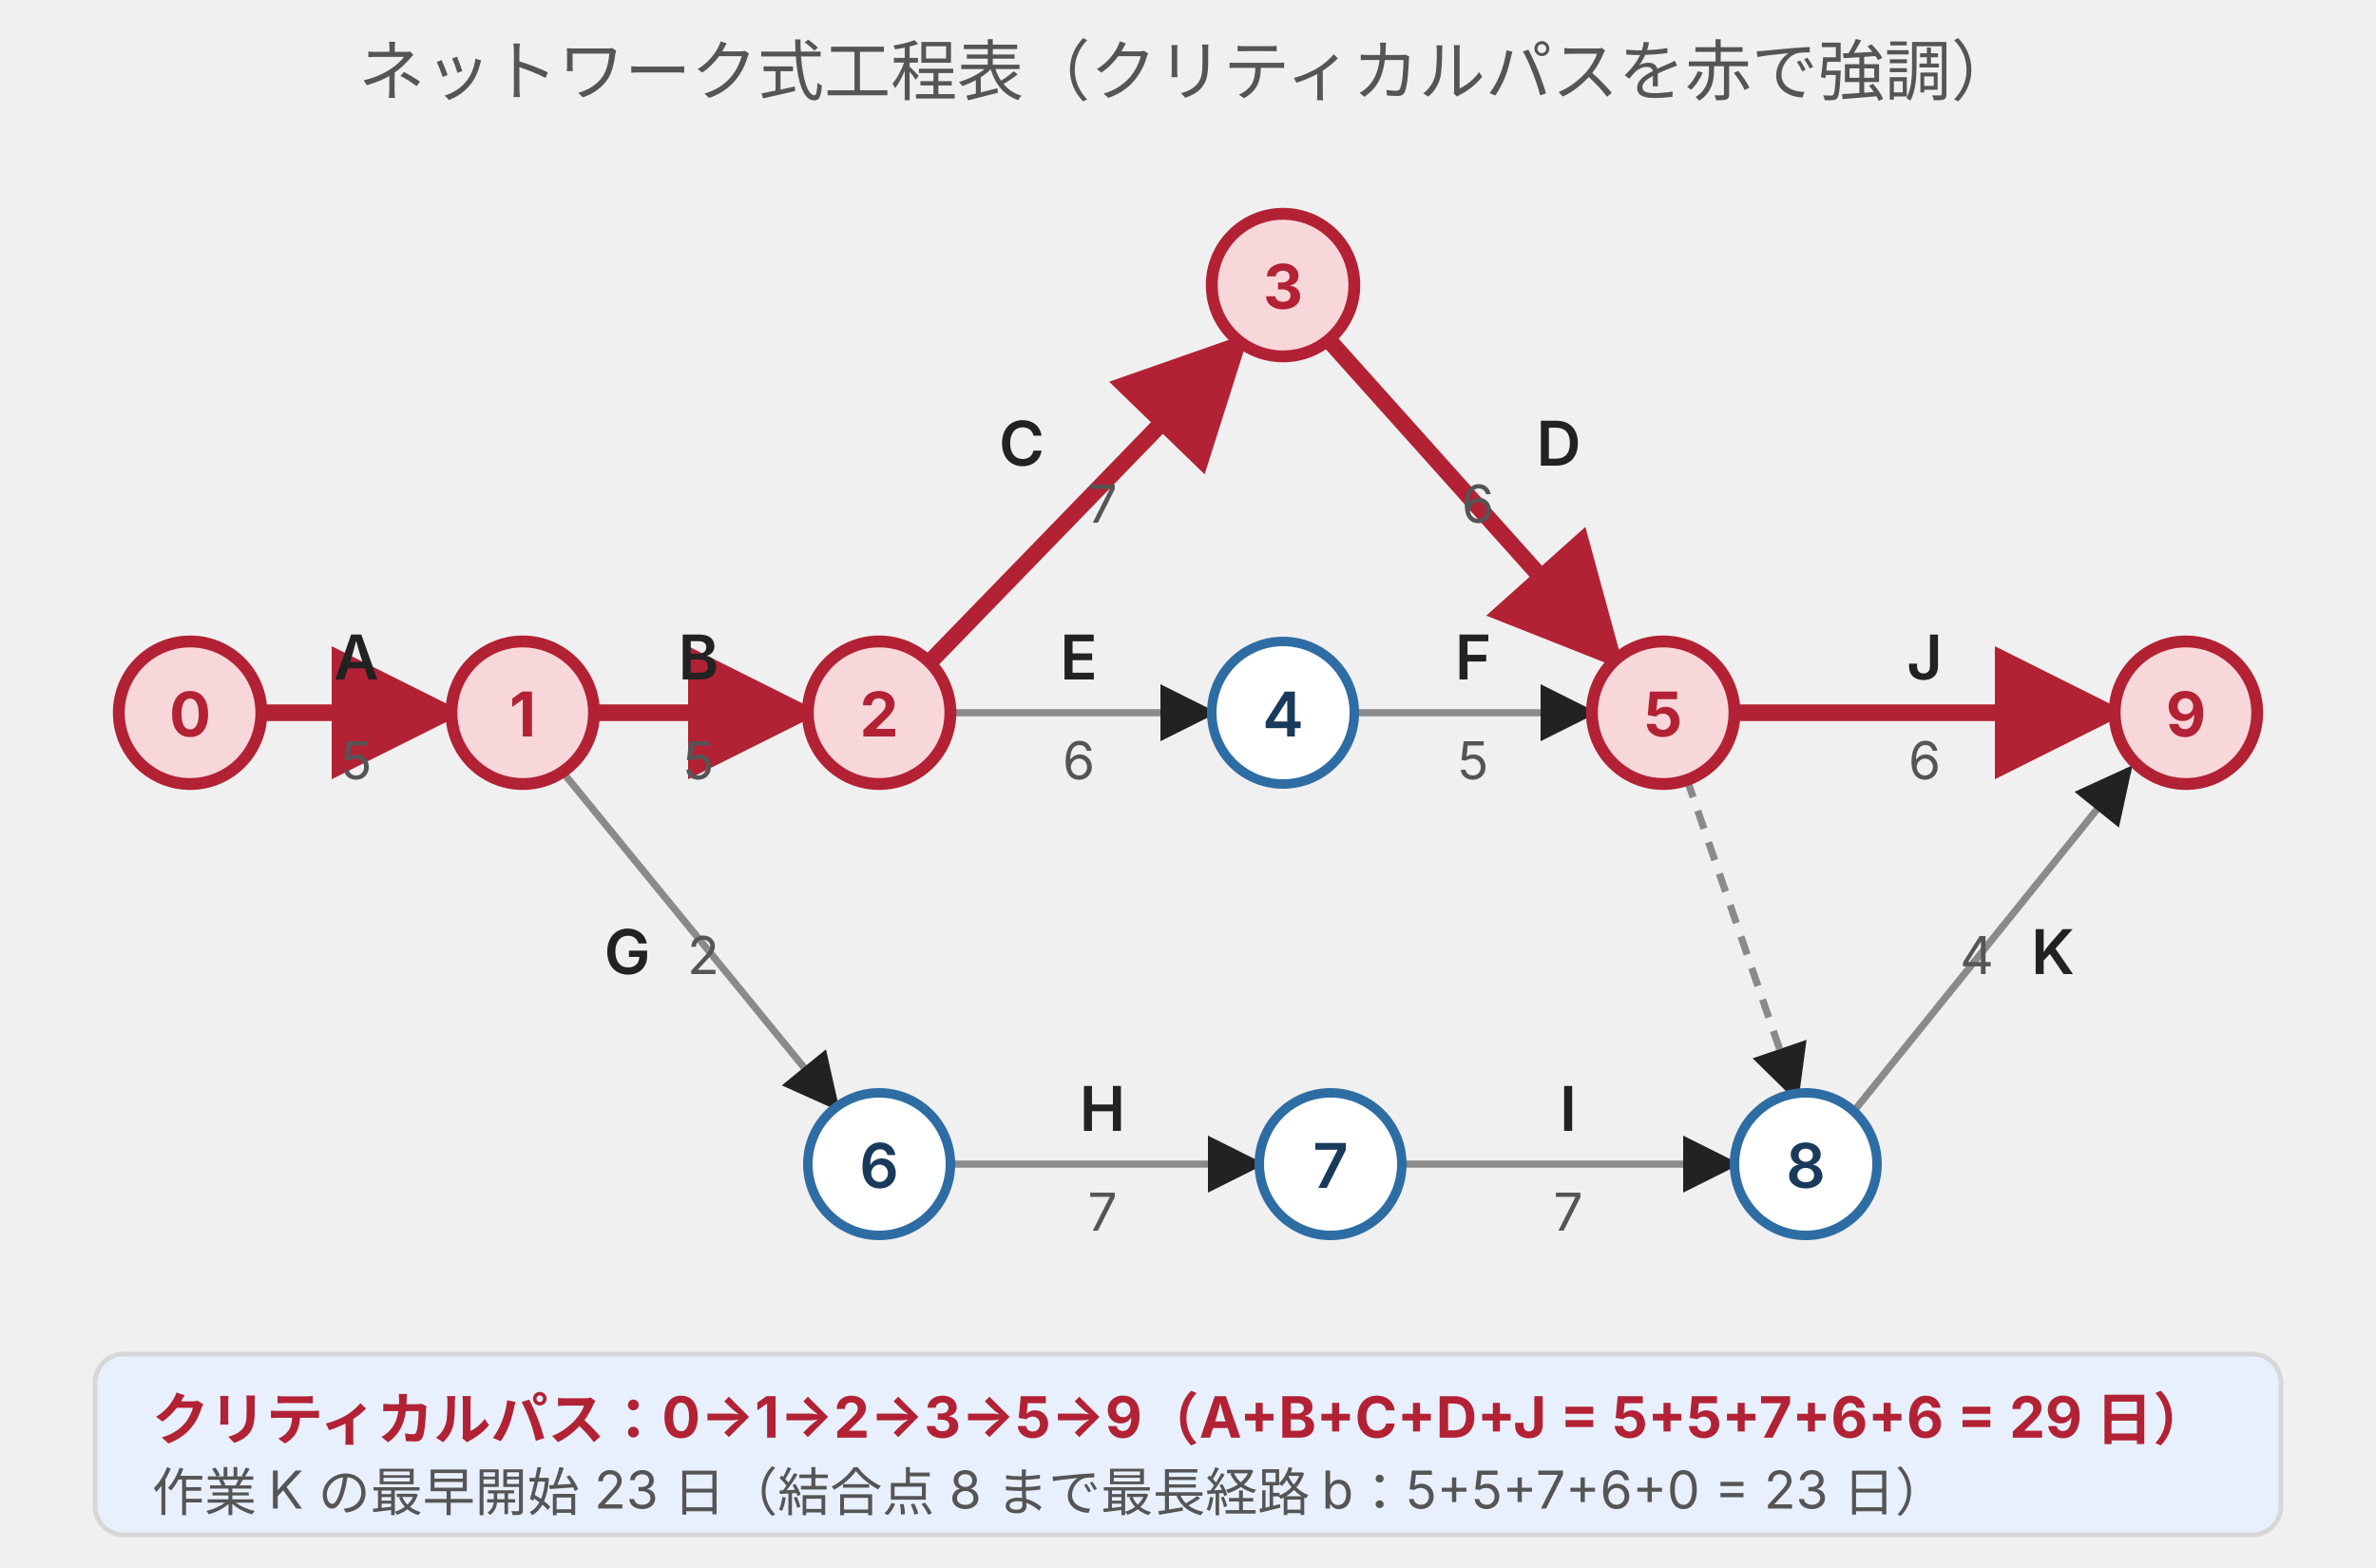
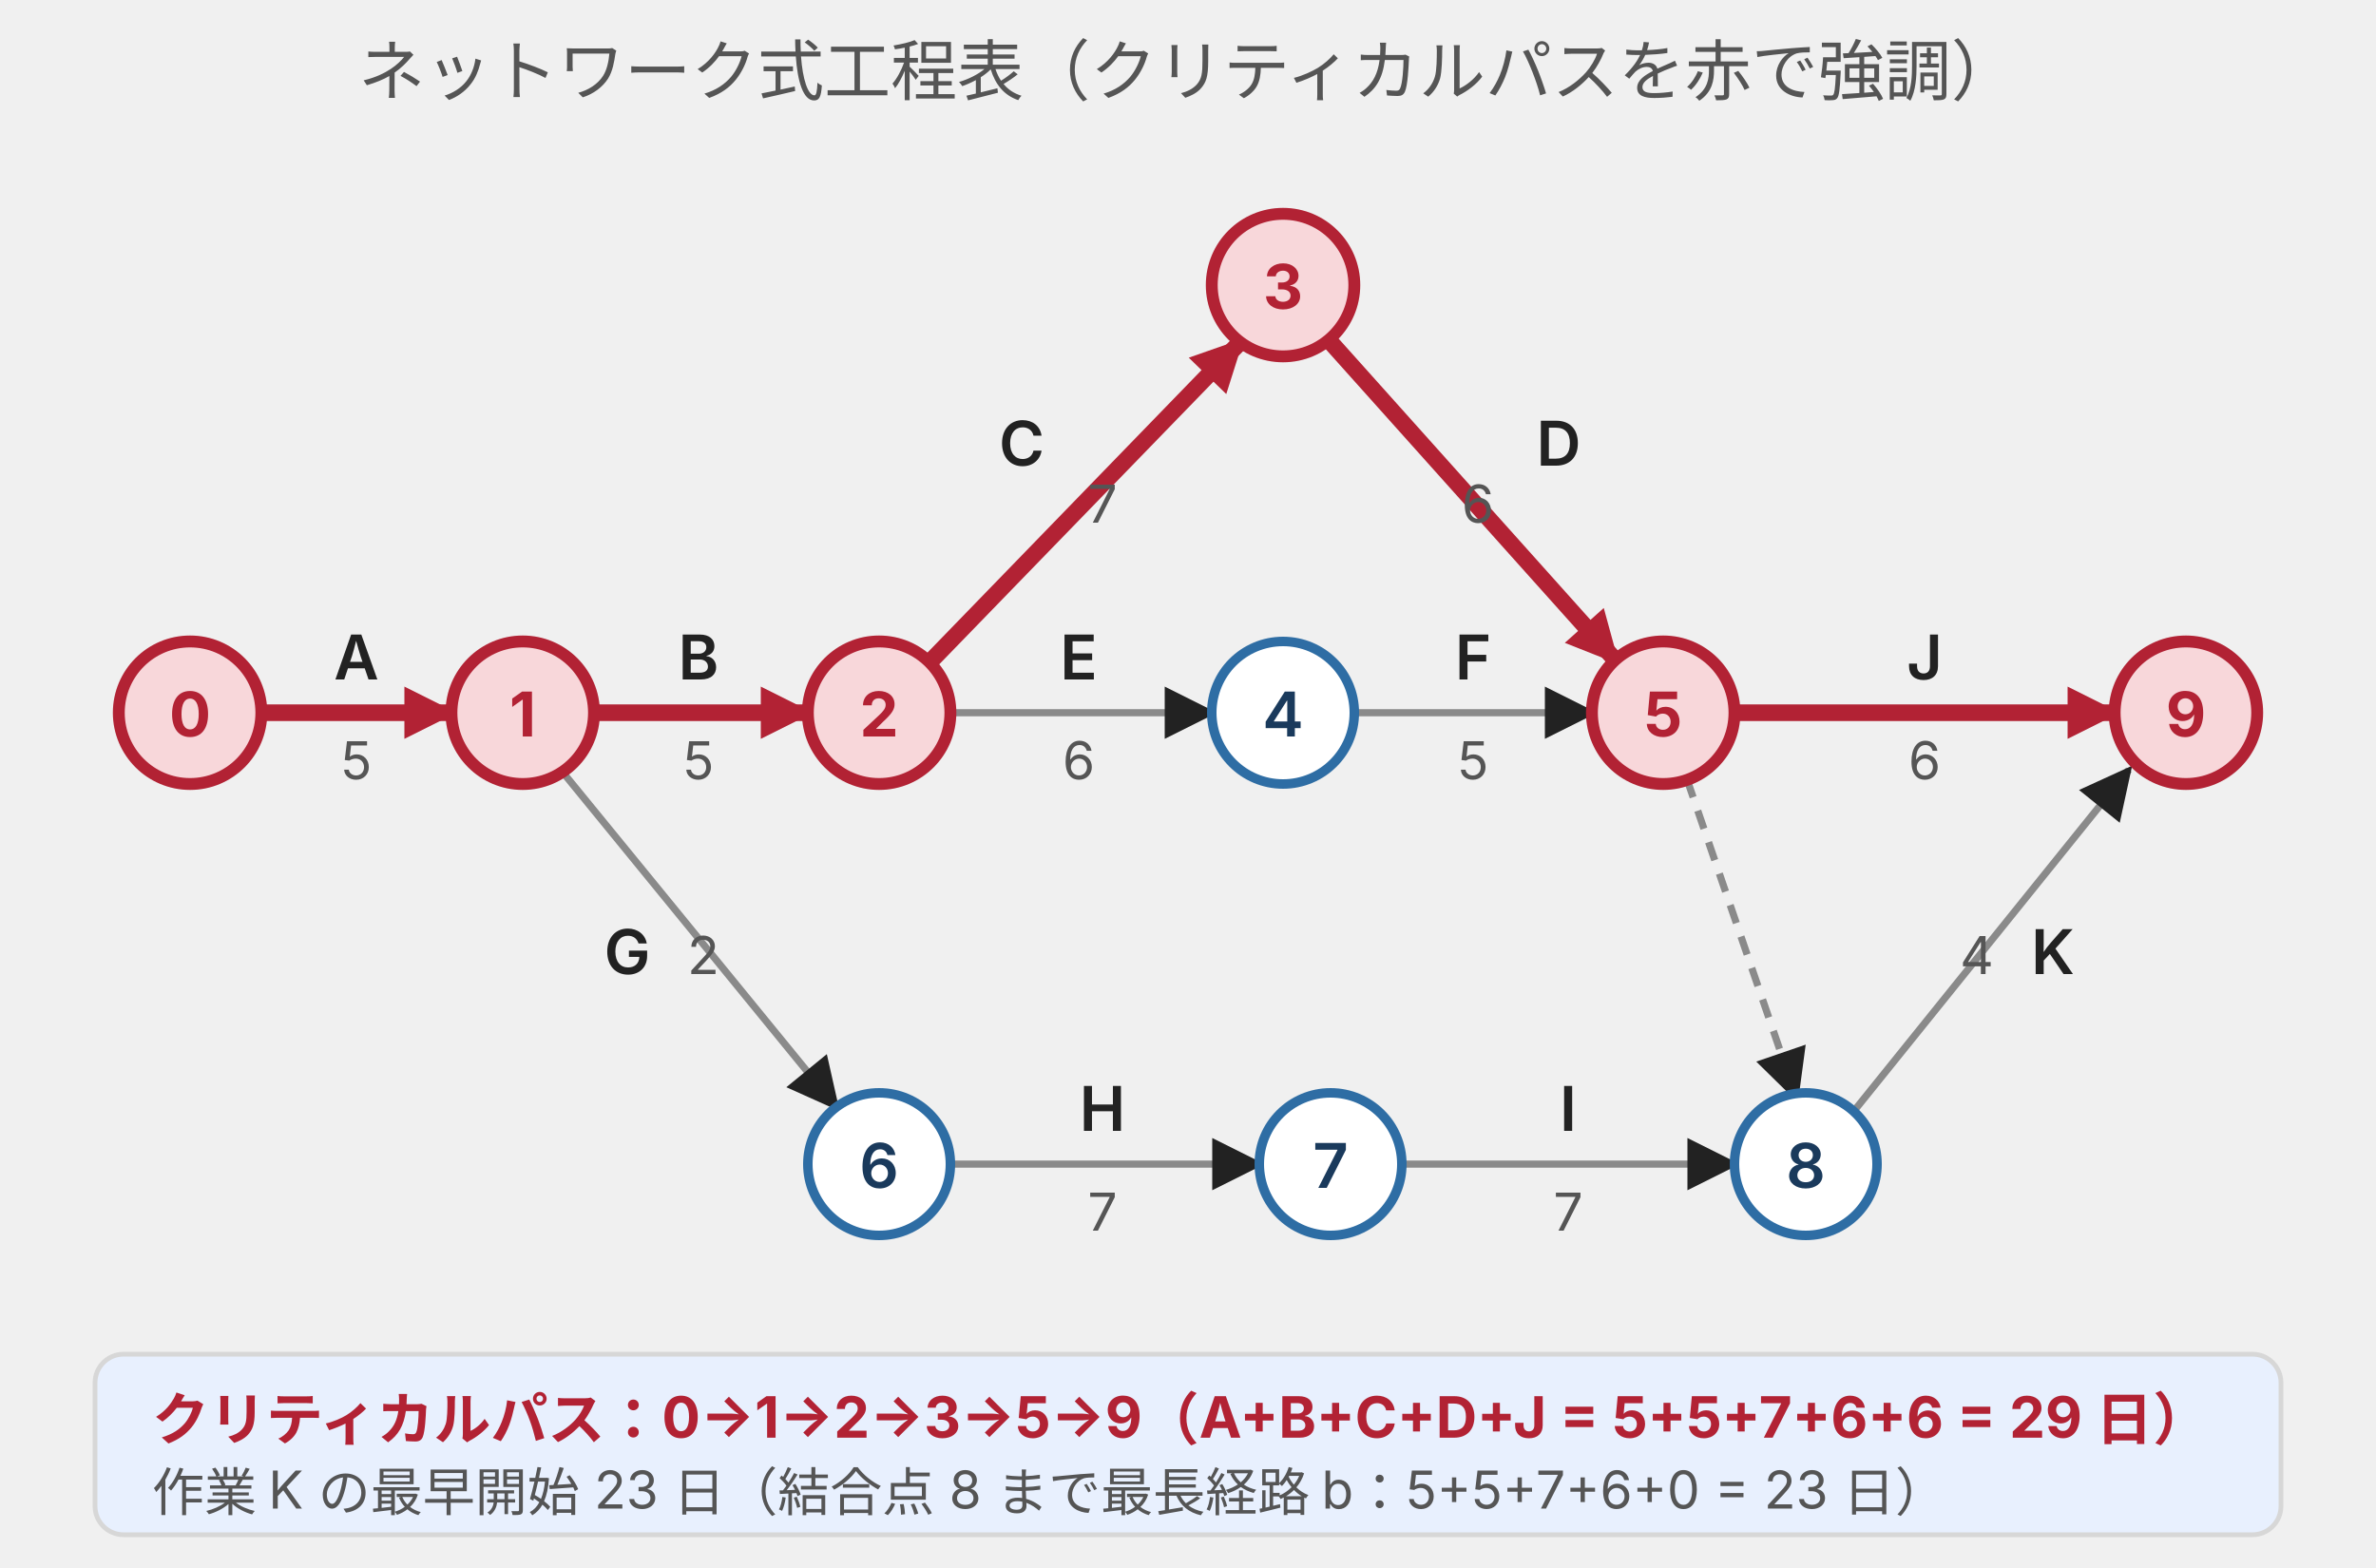
<svg xmlns="http://www.w3.org/2000/svg" viewBox="0 0 500 330" style="max-width:500px;width:100%" role="img" aria-label="平成29年度後期 No.12 ネットワーク式工程表。イベント0から9、作業AからK。クリティカルパスは0→1→2→3→5→9で工期29日。作業Kの最早開始は23日。">
  <defs>
-     <marker id="ar" viewBox="0 0 10 10" refX="9" refY="5" markerWidth="8" markerHeight="8" orient="auto">
+     <marker id="ar" markerUnits="userSpaceOnUse" viewBox="0 0 10 10" refX="9" refY="5" markerWidth="11" markerHeight="11" orient="auto">
      <path d="M0,0 L10,5 L0,10 z" fill="#222" />
    </marker>
-     <marker id="arcp" viewBox="0 0 10 10" refX="9" refY="5" markerWidth="8" markerHeight="8" orient="auto">
+     <marker id="arcp" markerUnits="userSpaceOnUse" viewBox="0 0 10 10" refX="9" refY="5" markerWidth="11" markerHeight="11" orient="auto">
      <path d="M0,0 L10,5 L0,10 z" fill="#b22234" />
    </marker>
  </defs>
  <style>
    .ti{font-family:Inter,'Noto Sans JP','Hiragino Sans',sans-serif;font-size:14px;fill:#555}
    .nn{font-family:Inter,'Noto Sans JP','Hiragino Sans',sans-serif;font-size:13px;fill:#1a3a5c;font-weight:600}
    .nc{font-family:Inter,'Noto Sans JP','Hiragino Sans',sans-serif;font-size:13px;fill:#b22234;font-weight:700}
    .ac{font-family:Inter,'Noto Sans JP','Hiragino Sans',sans-serif;font-size:13px;fill:#222;font-weight:600}
    .du{font-family:Inter,'Noto Sans JP','Hiragino Sans',sans-serif;font-size:11px;fill:#555}
    .sub{font-family:Inter,'Noto Sans JP','Hiragino Sans',sans-serif;font-size:11px;fill:#555}
    .cl{font-family:Inter,'Noto Sans JP','Hiragino Sans',sans-serif;font-size:12px;fill:#b22234;font-weight:700}
  </style>
  <text x="250" y="20" text-anchor="middle" class="ti">ネットワーク式工程表（クリティカルパスを赤で強調）</text>
  <line x1="200" y1="150" x2="255" y2="150" stroke="#8a8a8a" stroke-width="1.5" marker-end="url(#ar)" />
  <text x="227" y="143" text-anchor="middle" class="ac">E</text>
  <text x="227" y="164" text-anchor="middle" class="du">6</text>
  <line x1="285" y1="150" x2="335" y2="150" stroke="#8a8a8a" stroke-width="1.5" marker-end="url(#ar)" />
  <text x="310" y="143" text-anchor="middle" class="ac">F</text>
  <text x="310" y="164" text-anchor="middle" class="du">5</text>
  <line x1="118" y1="162" x2="176" y2="233" stroke="#8a8a8a" stroke-width="1.5" marker-end="url(#ar)" />
  <text x="132" y="205" text-anchor="middle" class="ac">G</text>
  <text x="148" y="205" text-anchor="middle" class="du">2</text>
  <line x1="200" y1="245" x2="265" y2="245" stroke="#8a8a8a" stroke-width="1.5" marker-end="url(#ar)" />
  <text x="232" y="238" text-anchor="middle" class="ac">H</text>
  <text x="232" y="259" text-anchor="middle" class="du">7</text>
  <line x1="295" y1="245" x2="365" y2="245" stroke="#8a8a8a" stroke-width="1.5" marker-end="url(#ar)" />
  <text x="330" y="238" text-anchor="middle" class="ac">I</text>
  <text x="330" y="259" text-anchor="middle" class="du">7</text>
  <line x1="390" y1="234" x2="448" y2="162" stroke="#8a8a8a" stroke-width="1.5" marker-end="url(#ar)" />
  <text x="432" y="205" text-anchor="middle" class="ac">K</text>
  <text x="416" y="205" text-anchor="middle" class="du">4</text>
  <line x1="355" y1="164" x2="378" y2="231" stroke="#8a8a8a" stroke-width="1.5" stroke-dasharray="4 3" marker-end="url(#ar)" />
  <line x1="55" y1="150" x2="95" y2="150" stroke="#b22234" stroke-width="3.5" marker-end="url(#arcp)" />
  <text x="75" y="143" text-anchor="middle" class="ac">A</text>
  <text x="75" y="164" text-anchor="middle" class="du">5</text>
  <line x1="125" y1="150" x2="170" y2="150" stroke="#b22234" stroke-width="3.5" marker-end="url(#arcp)" />
  <text x="147" y="143" text-anchor="middle" class="ac">B</text>
  <text x="147" y="164" text-anchor="middle" class="du">5</text>
  <line x1="196" y1="139" x2="261" y2="72" stroke="#b22234" stroke-width="3.5" marker-end="url(#arcp)" />
  <text x="215" y="98" text-anchor="middle" class="ac">C</text>
  <text x="232" y="110" text-anchor="middle" class="du">7</text>
  <line x1="280" y1="72" x2="340" y2="139" stroke="#b22234" stroke-width="3.5" marker-end="url(#arcp)" />
  <text x="328" y="98" text-anchor="middle" class="ac">D</text>
  <text x="311" y="110" text-anchor="middle" class="du">6</text>
  <line x1="365" y1="150" x2="445" y2="150" stroke="#b22234" stroke-width="3.5" marker-end="url(#arcp)" />
  <text x="405" y="143" text-anchor="middle" class="ac">J</text>
  <text x="405" y="164" text-anchor="middle" class="du">6</text>
  <circle cx="40" cy="150" r="15" fill="#f8d7da" stroke="#b22234" stroke-width="2.5" />
  <text x="40" y="155" text-anchor="middle" class="nc">0</text>
  <circle cx="110" cy="150" r="15" fill="#f8d7da" stroke="#b22234" stroke-width="2.5" />
  <text x="110" y="155" text-anchor="middle" class="nc">1</text>
  <circle cx="185" cy="150" r="15" fill="#f8d7da" stroke="#b22234" stroke-width="2.5" />
  <text x="185" y="155" text-anchor="middle" class="nc">2</text>
  <circle cx="270" cy="60" r="15" fill="#f8d7da" stroke="#b22234" stroke-width="2.5" />
  <text x="270" y="65" text-anchor="middle" class="nc">3</text>
  <circle cx="270" cy="150" r="15" fill="#ffffff" stroke="#2e6da4" stroke-width="2" />
  <text x="270" y="155" text-anchor="middle" class="nn">4</text>
  <circle cx="350" cy="150" r="15" fill="#f8d7da" stroke="#b22234" stroke-width="2.5" />
  <text x="350" y="155" text-anchor="middle" class="nc">5</text>
  <circle cx="185" cy="245" r="15" fill="#ffffff" stroke="#2e6da4" stroke-width="2" />
  <text x="185" y="250" text-anchor="middle" class="nn">6</text>
  <circle cx="280" cy="245" r="15" fill="#ffffff" stroke="#2e6da4" stroke-width="2" />
  <text x="280" y="250" text-anchor="middle" class="nn">7</text>
  <circle cx="380" cy="245" r="15" fill="#ffffff" stroke="#2e6da4" stroke-width="2" />
  <text x="380" y="250" text-anchor="middle" class="nn">8</text>
  <circle cx="460" cy="150" r="15" fill="#f8d7da" stroke="#b22234" stroke-width="2.5" />
  <text x="460" y="155" text-anchor="middle" class="nc">9</text>
  <rect x="20" y="285" width="460" height="38" rx="6" fill="#e8f0fe" stroke="#d7d7d7" />
  <text x="32" y="303" class="cl">クリティカルパス：0→1→2→3→5→9（A+B+C+D+J = 5+5+7+6+6 = 29 日）</text>
  <text x="32" y="318" class="sub">作業 K の最早開始 23 日（結合点 8 まで最長経路 b：5+5+7+6+0 = 23 日）</text>
</svg>
